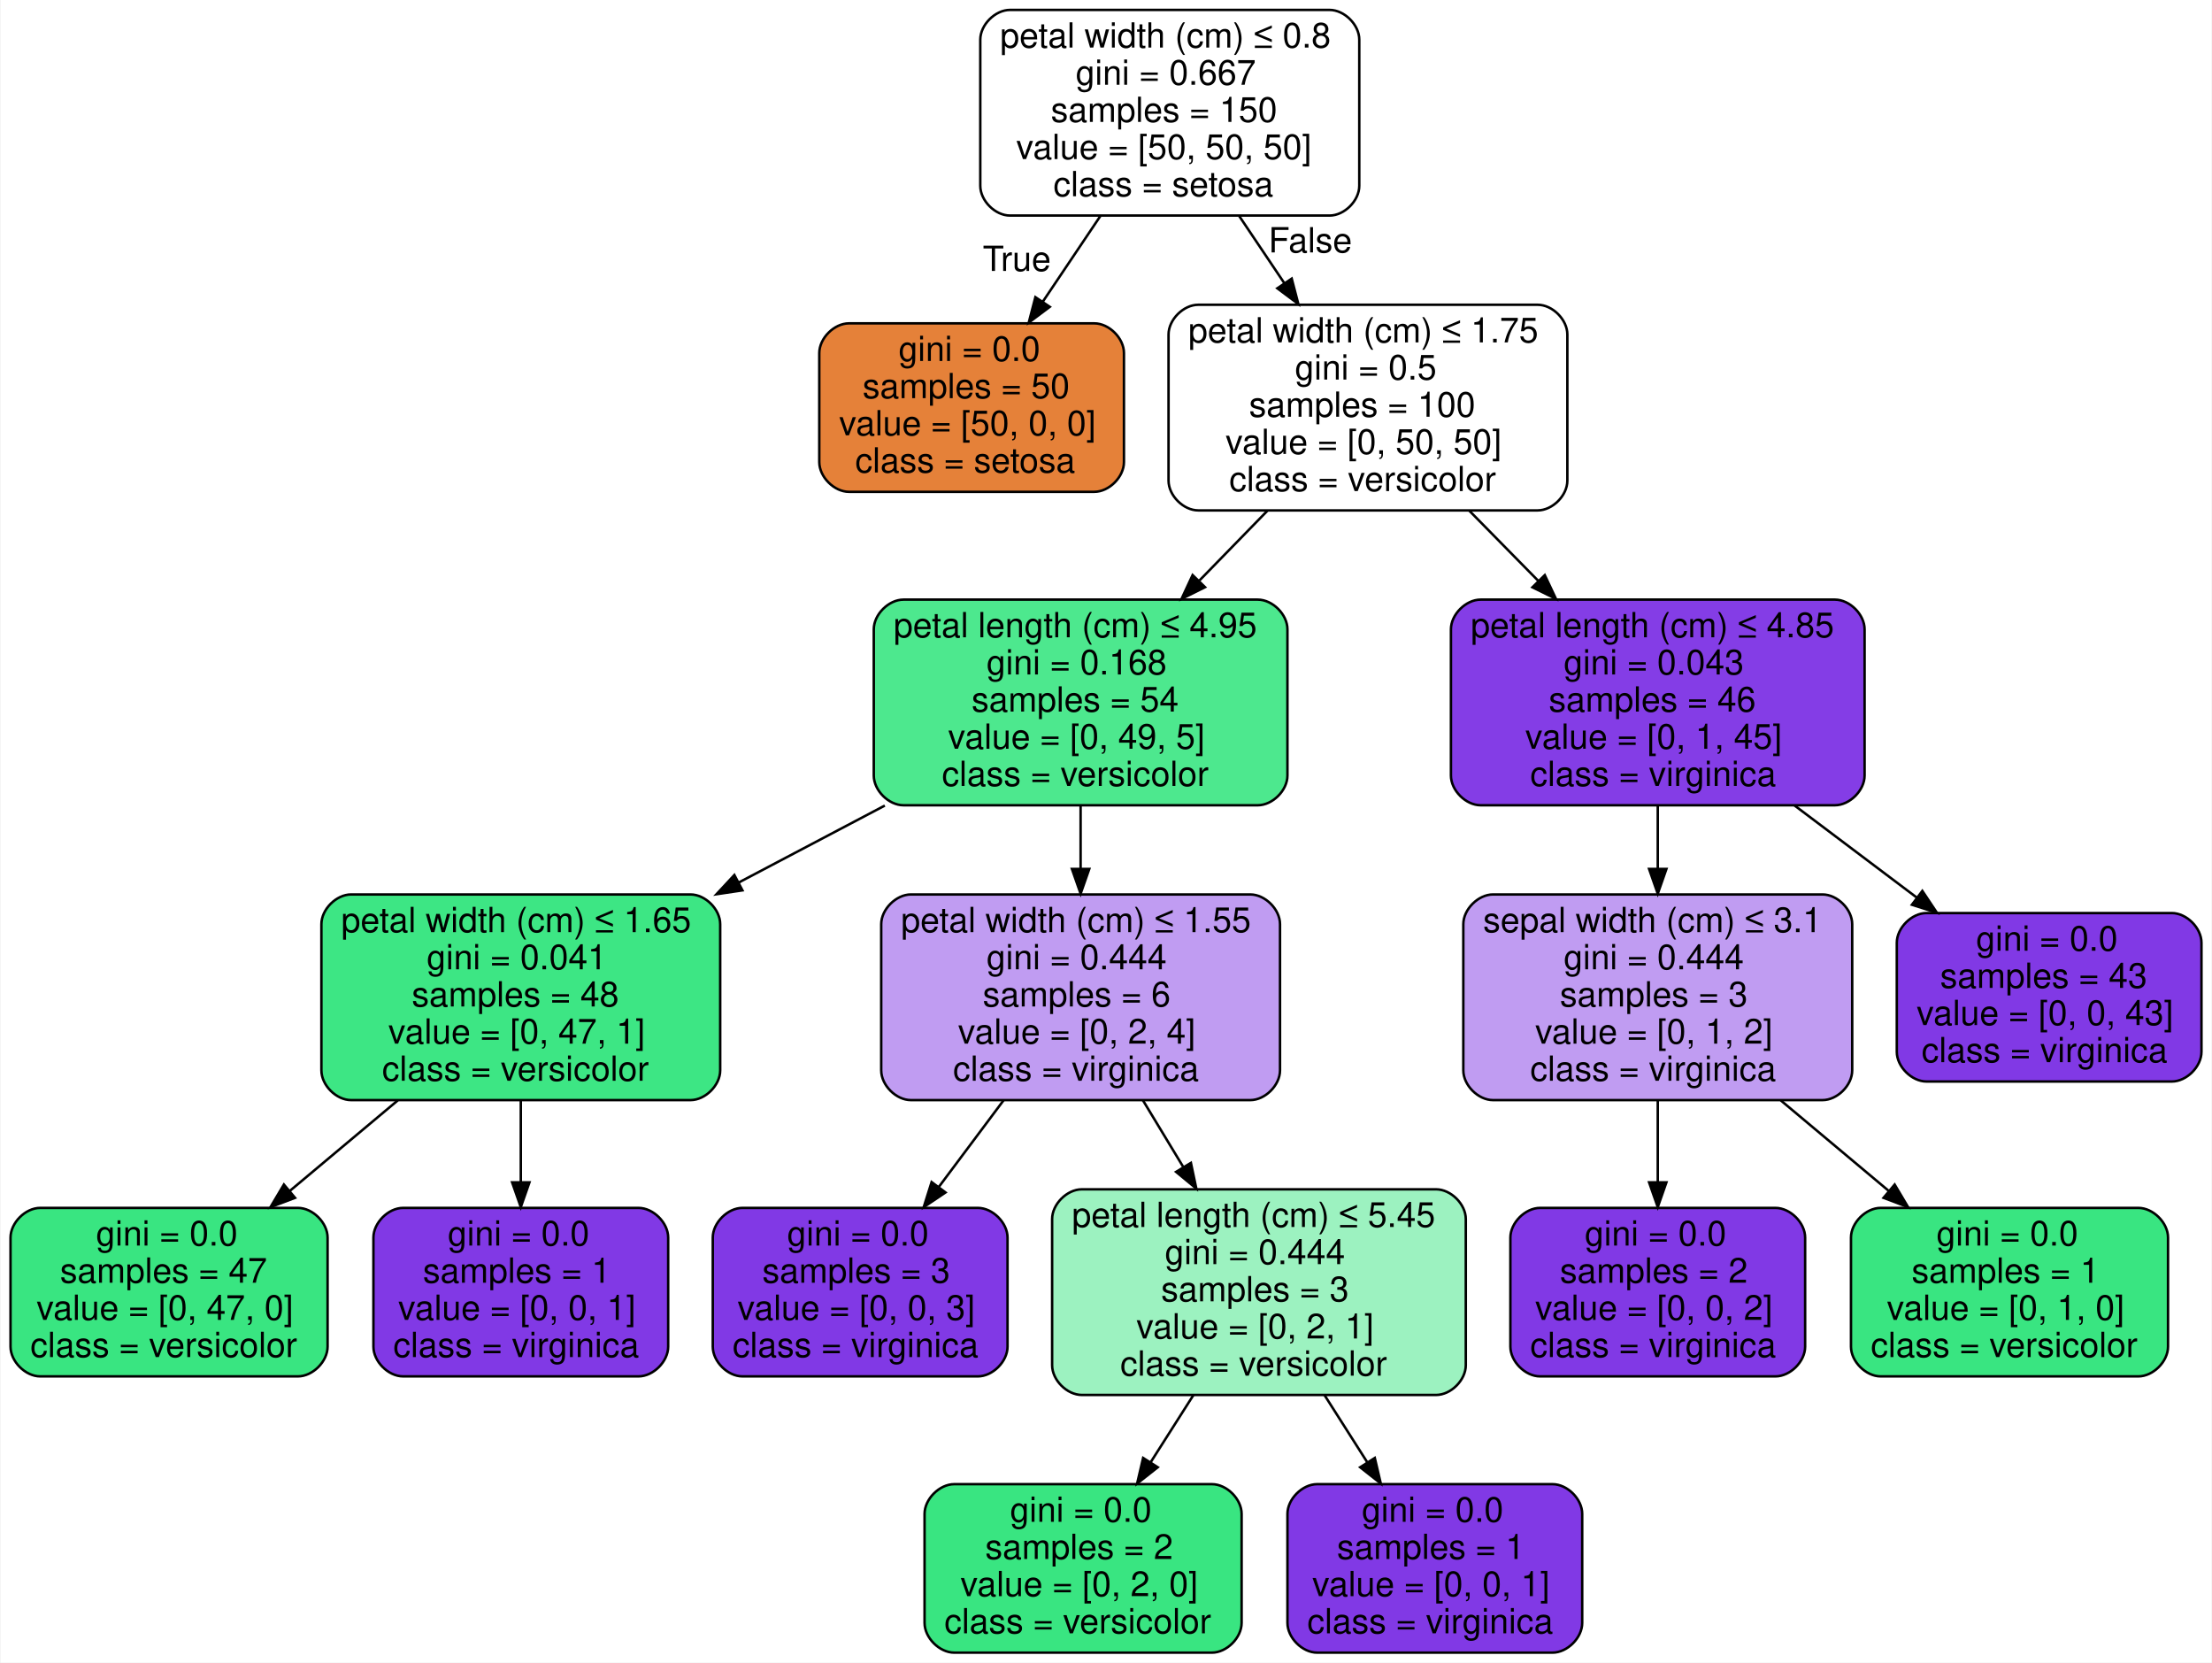
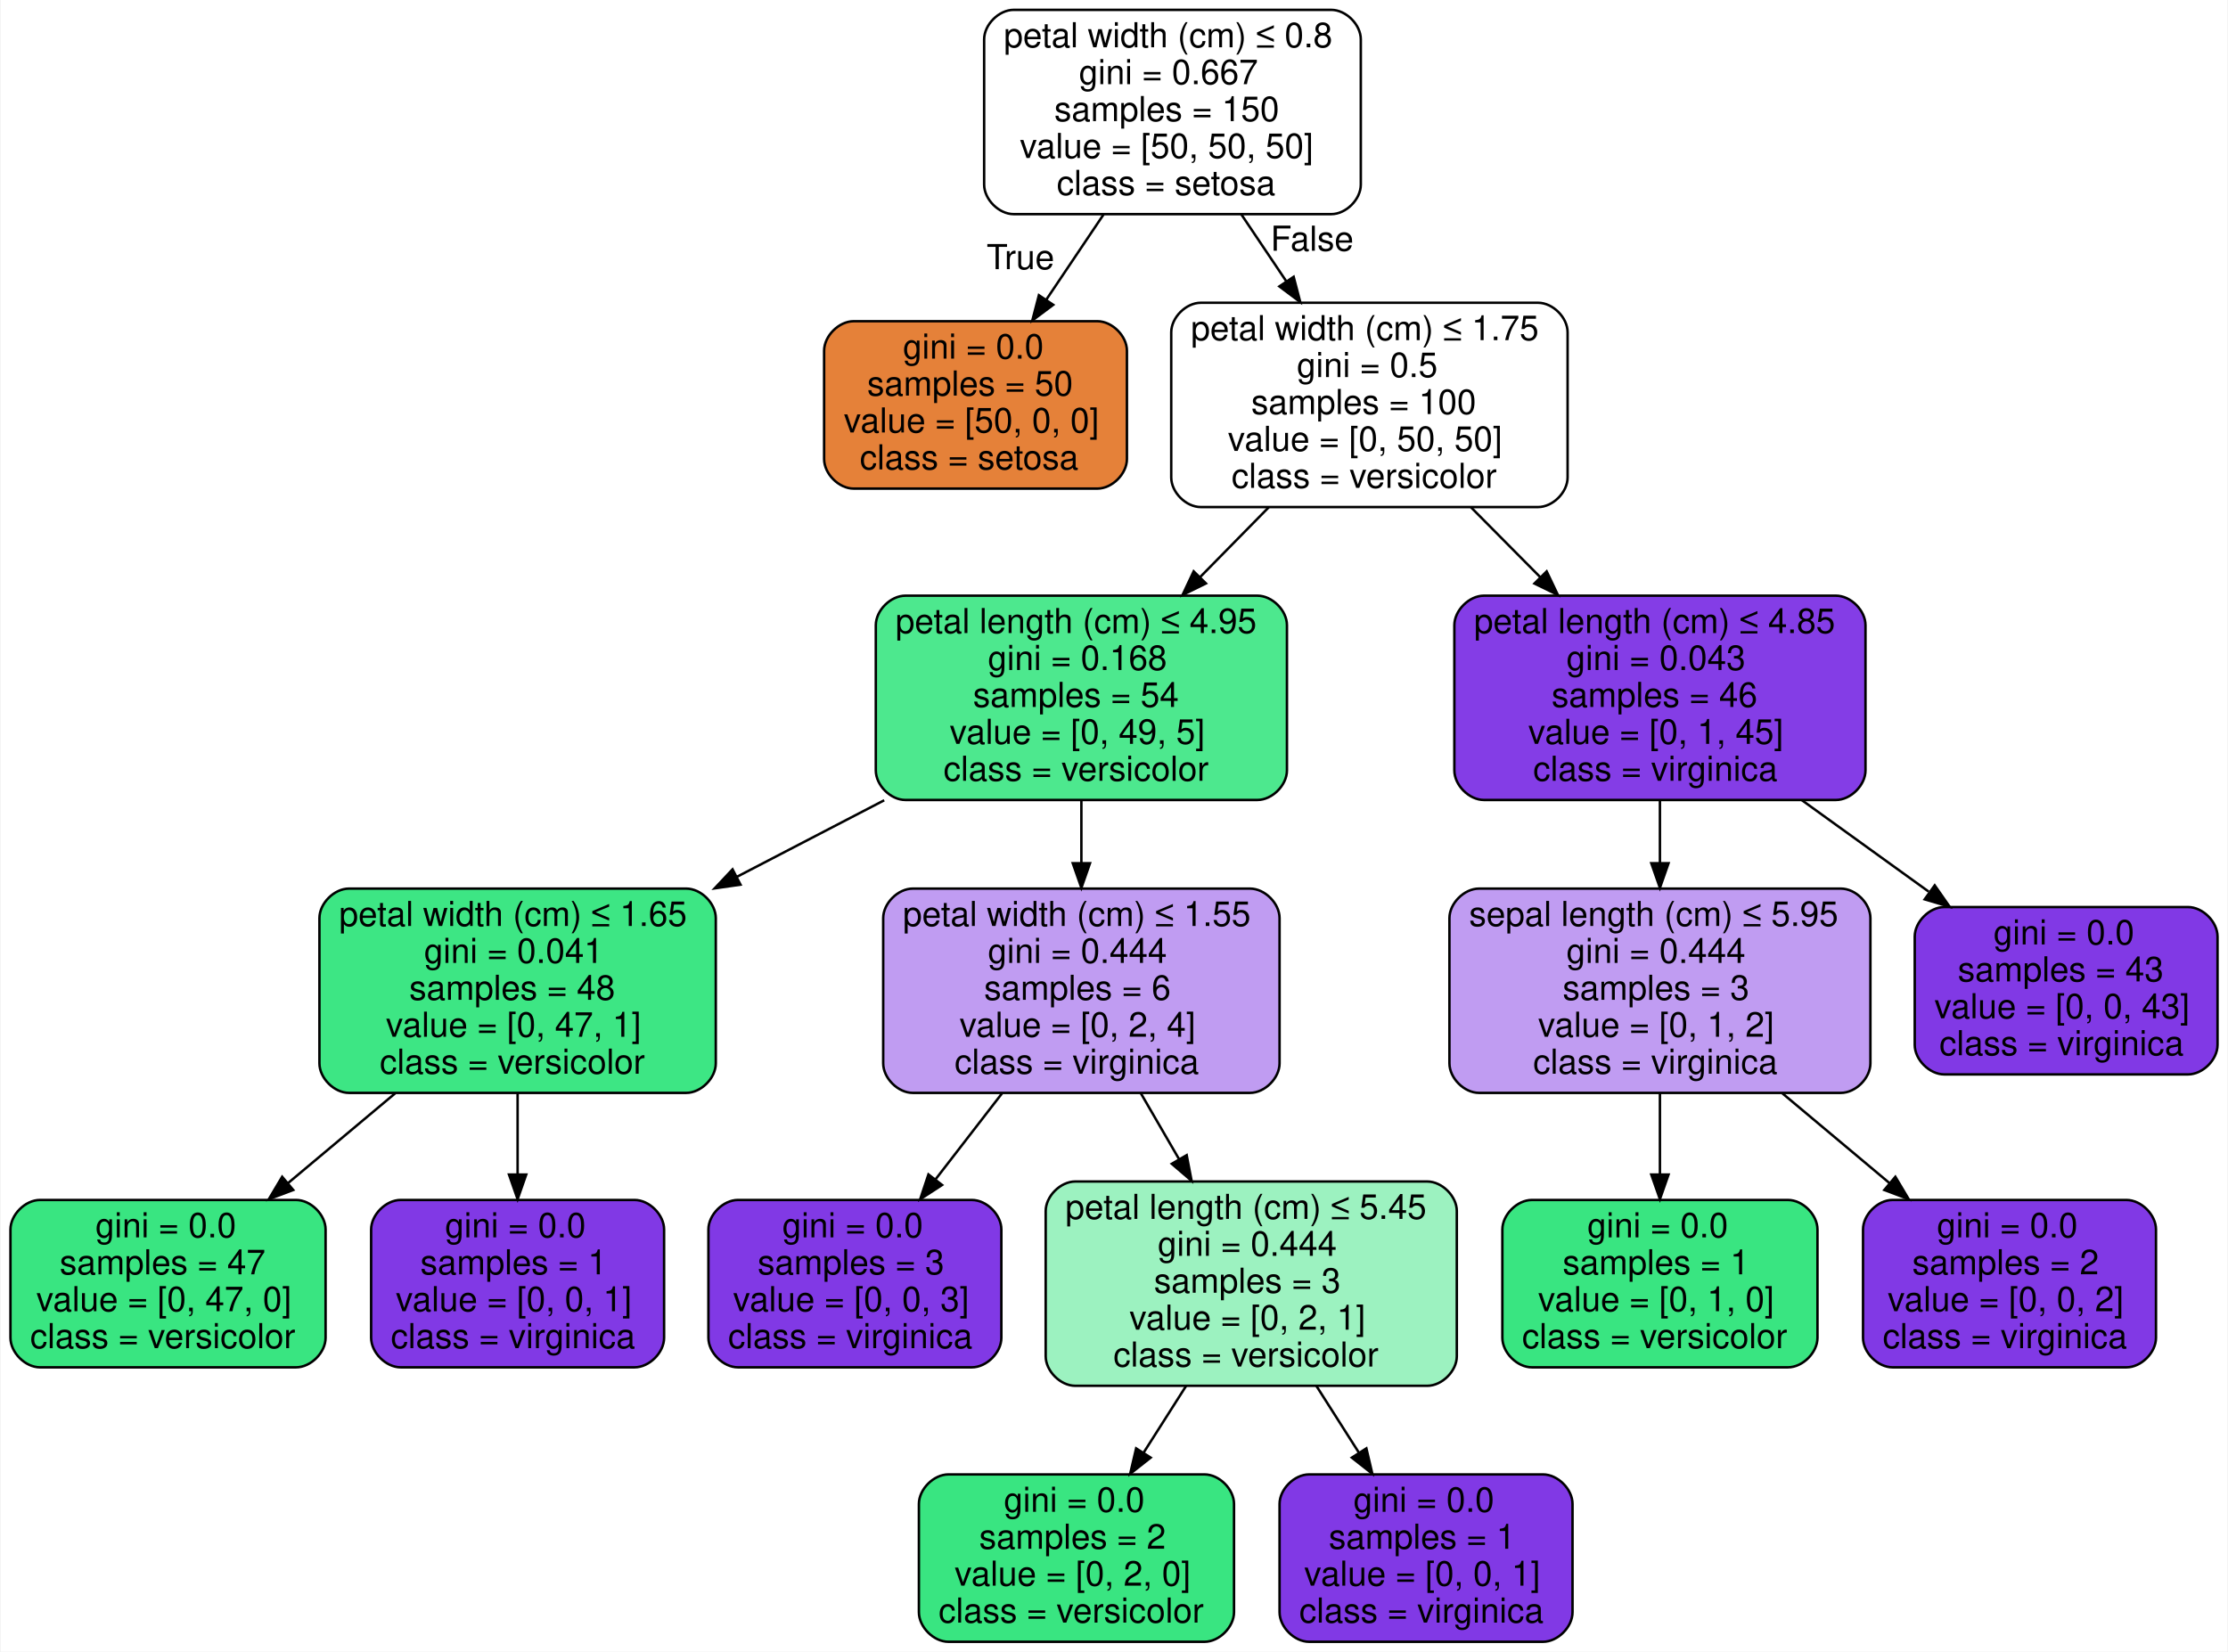
- <svg xmlns="http://www.w3.org/2000/svg" width="893pt" height="671pt" viewBox="0.00 0.00 892.50 671.00">
+ <svg xmlns="http://www.w3.org/2000/svg" width="905pt" height="671pt" viewBox="0.00 0.00 904.50 671.00">
  <g id="graph0" class="graph" transform="scale(1 1) rotate(0) translate(4 667)">
-     <polygon fill="#ffffff" stroke="transparent" points="-4,4 -4,-667 888.5,-667 888.5,4 -4,4" />
+     <polygon fill="#ffffff" stroke="transparent" points="-4,4 -4,-667 900.5,-667 900.5,4 -4,4" />
    <g id="node1" class="node">
-       <path fill="#ffffff" stroke="#000000" d="M532.5,-663C532.5,-663 403.5,-663 403.5,-663 397.5,-663 391.5,-657 391.5,-651 391.5,-651 391.5,-592 391.5,-592 391.5,-586 397.5,-580 403.5,-580 403.5,-580 532.5,-580 532.5,-580 538.5,-580 544.5,-586 544.5,-592 544.5,-592 544.5,-651 544.5,-651 544.5,-657 538.5,-663 532.5,-663" />
-       <text text-anchor="start" x="399.5" y="-647.8" font-family="Helvetica,sans-Serif" font-size="14.00" fill="#000000">petal width (cm) ≤ 0.8</text>
-       <text text-anchor="start" x="430" y="-632.8" font-family="Helvetica,sans-Serif" font-size="14.00" fill="#000000">gini = 0.667</text>
-       <text text-anchor="start" x="420" y="-617.8" font-family="Helvetica,sans-Serif" font-size="14.00" fill="#000000">samples = 150</text>
-       <text text-anchor="start" x="406" y="-602.8" font-family="Helvetica,sans-Serif" font-size="14.00" fill="#000000">value = [50, 50, 50]</text>
-       <text text-anchor="start" x="421" y="-587.8" font-family="Helvetica,sans-Serif" font-size="14.00" fill="#000000">class = setosa</text>
+       <path fill="#ffffff" stroke="#000000" d="M536.5,-663C536.5,-663 407.5,-663 407.5,-663 401.5,-663 395.5,-657 395.5,-651 395.5,-651 395.5,-592 395.5,-592 395.5,-586 401.5,-580 407.5,-580 407.5,-580 536.5,-580 536.5,-580 542.5,-580 548.5,-586 548.5,-592 548.5,-592 548.5,-651 548.5,-651 548.5,-657 542.5,-663 536.5,-663" />
+       <text text-anchor="start" x="403.5" y="-647.8" font-family="Helvetica,sans-Serif" font-size="14.00" fill="#000000">petal width (cm) ≤ 0.8</text>
+       <text text-anchor="start" x="434" y="-632.8" font-family="Helvetica,sans-Serif" font-size="14.00" fill="#000000">gini = 0.667</text>
+       <text text-anchor="start" x="424" y="-617.8" font-family="Helvetica,sans-Serif" font-size="14.00" fill="#000000">samples = 150</text>
+       <text text-anchor="start" x="410" y="-602.8" font-family="Helvetica,sans-Serif" font-size="14.00" fill="#000000">value = [50, 50, 50]</text>
+       <text text-anchor="start" x="425" y="-587.8" font-family="Helvetica,sans-Serif" font-size="14.00" fill="#000000">class = setosa</text>
    </g>
    <g id="node2" class="node">
-       <path fill="#e58139" stroke="#000000" d="M437.5,-536.5C437.5,-536.5 338.5,-536.5 338.5,-536.5 332.5,-536.5 326.5,-530.5 326.5,-524.5 326.5,-524.5 326.5,-480.5 326.5,-480.5 326.5,-474.5 332.5,-468.5 338.5,-468.5 338.5,-468.5 437.5,-468.5 437.5,-468.5 443.5,-468.5 449.5,-474.5 449.5,-480.5 449.5,-480.5 449.5,-524.5 449.5,-524.5 449.5,-530.5 443.5,-536.5 437.5,-536.5" />
-       <text text-anchor="start" x="358.5" y="-521.3" font-family="Helvetica,sans-Serif" font-size="14.00" fill="#000000">gini = 0.0</text>
-       <text text-anchor="start" x="344" y="-506.3" font-family="Helvetica,sans-Serif" font-size="14.00" fill="#000000">samples = 50</text>
-       <text text-anchor="start" x="334.5" y="-491.3" font-family="Helvetica,sans-Serif" font-size="14.00" fill="#000000">value = [50, 0, 0]</text>
-       <text text-anchor="start" x="341" y="-476.3" font-family="Helvetica,sans-Serif" font-size="14.00" fill="#000000">class = setosa</text>
+       <path fill="#e58139" stroke="#000000" d="M441.5,-536.5C441.5,-536.5 342.5,-536.5 342.5,-536.5 336.5,-536.5 330.5,-530.5 330.5,-524.5 330.5,-524.5 330.5,-480.5 330.5,-480.5 330.5,-474.5 336.5,-468.5 342.5,-468.5 342.5,-468.5 441.5,-468.5 441.5,-468.5 447.5,-468.5 453.5,-474.5 453.5,-480.5 453.5,-480.5 453.5,-524.5 453.5,-524.5 453.5,-530.5 447.5,-536.5 441.5,-536.5" />
+       <text text-anchor="start" x="362.5" y="-521.3" font-family="Helvetica,sans-Serif" font-size="14.00" fill="#000000">gini = 0.0</text>
+       <text text-anchor="start" x="348" y="-506.3" font-family="Helvetica,sans-Serif" font-size="14.00" fill="#000000">samples = 50</text>
+       <text text-anchor="start" x="338.5" y="-491.3" font-family="Helvetica,sans-Serif" font-size="14.00" fill="#000000">value = [50, 0, 0]</text>
+       <text text-anchor="start" x="345" y="-476.3" font-family="Helvetica,sans-Serif" font-size="14.00" fill="#000000">class = setosa</text>
    </g>
    <g id="edge1" class="edge">
-       <path fill="none" stroke="#000000" d="M440.02,-579.88C432.48,-568.664 424.311,-556.513 416.731,-545.237" />
-       <polygon fill="#000000" stroke="#000000" points="419.553,-543.161 411.069,-536.815 413.743,-547.067 419.553,-543.161" />
-       <text text-anchor="middle" x="406.261" y="-557.648" font-family="Helvetica,sans-Serif" font-size="14.00" fill="#000000">True</text>
+       <path fill="none" stroke="#000000" d="M444.02,-579.88C436.48,-568.664 428.311,-556.513 420.731,-545.237" />
+       <polygon fill="#000000" stroke="#000000" points="423.553,-543.161 415.069,-536.815 417.743,-547.067 423.553,-543.161" />
+       <text text-anchor="middle" x="410.261" y="-557.648" font-family="Helvetica,sans-Serif" font-size="14.00" fill="#000000">True</text>
    </g>
    <g id="node3" class="node">
-       <path fill="#ffffff" stroke="#000000" d="M616.5,-544C616.5,-544 479.5,-544 479.5,-544 473.5,-544 467.5,-538 467.5,-532 467.5,-532 467.5,-473 467.5,-473 467.5,-467 473.5,-461 479.5,-461 479.5,-461 616.5,-461 616.5,-461 622.5,-461 628.5,-467 628.5,-473 628.5,-473 628.5,-532 628.5,-532 628.5,-538 622.5,-544 616.5,-544" />
-       <text text-anchor="start" x="475.5" y="-528.8" font-family="Helvetica,sans-Serif" font-size="14.00" fill="#000000">petal width (cm) ≤ 1.75</text>
-       <text text-anchor="start" x="518.5" y="-513.8" font-family="Helvetica,sans-Serif" font-size="14.00" fill="#000000">gini = 0.5</text>
-       <text text-anchor="start" x="500" y="-498.8" font-family="Helvetica,sans-Serif" font-size="14.00" fill="#000000">samples = 100</text>
-       <text text-anchor="start" x="490.5" y="-483.8" font-family="Helvetica,sans-Serif" font-size="14.00" fill="#000000">value = [0, 50, 50]</text>
-       <text text-anchor="start" x="492" y="-468.8" font-family="Helvetica,sans-Serif" font-size="14.00" fill="#000000">class = versicolor</text>
+       <path fill="#ffffff" stroke="#000000" d="M620.5,-544C620.5,-544 483.5,-544 483.5,-544 477.5,-544 471.5,-538 471.5,-532 471.5,-532 471.5,-473 471.5,-473 471.5,-467 477.5,-461 483.5,-461 483.5,-461 620.5,-461 620.5,-461 626.5,-461 632.5,-467 632.5,-473 632.5,-473 632.5,-532 632.5,-532 632.5,-538 626.5,-544 620.5,-544" />
+       <text text-anchor="start" x="479.5" y="-528.8" font-family="Helvetica,sans-Serif" font-size="14.00" fill="#000000">petal width (cm) ≤ 1.75</text>
+       <text text-anchor="start" x="522.5" y="-513.8" font-family="Helvetica,sans-Serif" font-size="14.00" fill="#000000">gini = 0.5</text>
+       <text text-anchor="start" x="504" y="-498.8" font-family="Helvetica,sans-Serif" font-size="14.00" fill="#000000">samples = 100</text>
+       <text text-anchor="start" x="494.5" y="-483.8" font-family="Helvetica,sans-Serif" font-size="14.00" fill="#000000">value = [0, 50, 50]</text>
+       <text text-anchor="start" x="496" y="-468.8" font-family="Helvetica,sans-Serif" font-size="14.00" fill="#000000">class = versicolor</text>
    </g>
    <g id="edge2" class="edge">
-       <path fill="none" stroke="#000000" d="M495.98,-579.88C501.853,-571.143 508.107,-561.84 514.168,-552.825" />
-       <polygon fill="#000000" stroke="#000000" points="517.226,-554.55 519.9,-544.298 511.417,-550.644 517.226,-554.55" />
-       <text text-anchor="middle" x="524.708" y="-565.131" font-family="Helvetica,sans-Serif" font-size="14.00" fill="#000000">False</text>
+       <path fill="none" stroke="#000000" d="M499.98,-579.88C505.853,-571.143 512.107,-561.84 518.168,-552.825" />
+       <polygon fill="#000000" stroke="#000000" points="521.226,-554.55 523.9,-544.298 515.417,-550.644 521.226,-554.55" />
+       <text text-anchor="middle" x="528.708" y="-565.131" font-family="Helvetica,sans-Serif" font-size="14.00" fill="#000000">False</text>
    </g>
    <g id="node4" class="node">
-       <path fill="#4de88e" stroke="#000000" d="M503.5,-425C503.5,-425 360.5,-425 360.5,-425 354.5,-425 348.5,-419 348.5,-413 348.5,-413 348.5,-354 348.5,-354 348.5,-348 354.5,-342 360.5,-342 360.5,-342 503.5,-342 503.5,-342 509.5,-342 515.5,-348 515.5,-354 515.5,-354 515.5,-413 515.5,-413 515.5,-419 509.5,-425 503.5,-425" />
-       <text text-anchor="start" x="356.5" y="-409.8" font-family="Helvetica,sans-Serif" font-size="14.00" fill="#000000">petal length (cm) ≤ 4.95</text>
-       <text text-anchor="start" x="394" y="-394.8" font-family="Helvetica,sans-Serif" font-size="14.00" fill="#000000">gini = 0.168</text>
-       <text text-anchor="start" x="388" y="-379.8" font-family="Helvetica,sans-Serif" font-size="14.00" fill="#000000">samples = 54</text>
-       <text text-anchor="start" x="378.5" y="-364.8" font-family="Helvetica,sans-Serif" font-size="14.00" fill="#000000">value = [0, 49, 5]</text>
-       <text text-anchor="start" x="376" y="-349.8" font-family="Helvetica,sans-Serif" font-size="14.00" fill="#000000">class = versicolor</text>
+       <path fill="#4de88e" stroke="#000000" d="M506.5,-425C506.5,-425 363.5,-425 363.5,-425 357.5,-425 351.5,-419 351.5,-413 351.5,-413 351.5,-354 351.5,-354 351.5,-348 357.5,-342 363.5,-342 363.5,-342 506.5,-342 506.5,-342 512.5,-342 518.5,-348 518.5,-354 518.5,-354 518.5,-413 518.5,-413 518.5,-419 512.5,-425 506.5,-425" />
+       <text text-anchor="start" x="359.5" y="-409.8" font-family="Helvetica,sans-Serif" font-size="14.00" fill="#000000">petal length (cm) ≤ 4.95</text>
+       <text text-anchor="start" x="397" y="-394.8" font-family="Helvetica,sans-Serif" font-size="14.00" fill="#000000">gini = 0.168</text>
+       <text text-anchor="start" x="391" y="-379.8" font-family="Helvetica,sans-Serif" font-size="14.00" fill="#000000">samples = 54</text>
+       <text text-anchor="start" x="381.5" y="-364.8" font-family="Helvetica,sans-Serif" font-size="14.00" fill="#000000">value = [0, 49, 5]</text>
+       <text text-anchor="start" x="379" y="-349.8" font-family="Helvetica,sans-Serif" font-size="14.00" fill="#000000">class = versicolor</text>
    </g>
    <g id="edge3" class="edge">
-       <path fill="none" stroke="#000000" d="M507.429,-460.88C498.562,-451.783 489.096,-442.072 479.971,-432.712" />
-       <polygon fill="#000000" stroke="#000000" points="482.231,-430.016 472.744,-425.298 477.218,-434.902 482.231,-430.016" />
+       <path fill="none" stroke="#000000" d="M511.079,-460.88C502.047,-451.693 492.399,-441.88 483.111,-432.434" />
+       <polygon fill="#000000" stroke="#000000" points="485.602,-429.975 476.096,-425.298 480.611,-434.883 485.602,-429.975" />
    </g>
    <g id="node13" class="node">
-       <path fill="#843de6" stroke="#000000" d="M736.5,-425C736.5,-425 593.5,-425 593.5,-425 587.5,-425 581.5,-419 581.5,-413 581.5,-413 581.5,-354 581.5,-354 581.5,-348 587.5,-342 593.5,-342 593.5,-342 736.5,-342 736.5,-342 742.5,-342 748.5,-348 748.5,-354 748.5,-354 748.5,-413 748.5,-413 748.5,-419 742.5,-425 736.5,-425" />
-       <text text-anchor="start" x="589.5" y="-409.8" font-family="Helvetica,sans-Serif" font-size="14.00" fill="#000000">petal length (cm) ≤ 4.85</text>
-       <text text-anchor="start" x="627" y="-394.8" font-family="Helvetica,sans-Serif" font-size="14.00" fill="#000000">gini = 0.043</text>
-       <text text-anchor="start" x="621" y="-379.8" font-family="Helvetica,sans-Serif" font-size="14.00" fill="#000000">samples = 46</text>
-       <text text-anchor="start" x="611.5" y="-364.8" font-family="Helvetica,sans-Serif" font-size="14.00" fill="#000000">value = [0, 1, 45]</text>
-       <text text-anchor="start" x="613.5" y="-349.8" font-family="Helvetica,sans-Serif" font-size="14.00" fill="#000000">class = virginica</text>
+       <path fill="#843de6" stroke="#000000" d="M741.5,-425C741.5,-425 598.5,-425 598.5,-425 592.5,-425 586.5,-419 586.5,-413 586.5,-413 586.5,-354 586.5,-354 586.5,-348 592.5,-342 598.5,-342 598.5,-342 741.5,-342 741.5,-342 747.5,-342 753.5,-348 753.5,-354 753.5,-354 753.5,-413 753.5,-413 753.5,-419 747.5,-425 741.5,-425" />
+       <text text-anchor="start" x="594.5" y="-409.8" font-family="Helvetica,sans-Serif" font-size="14.00" fill="#000000">petal length (cm) ≤ 4.85</text>
+       <text text-anchor="start" x="632" y="-394.8" font-family="Helvetica,sans-Serif" font-size="14.00" fill="#000000">gini = 0.043</text>
+       <text text-anchor="start" x="626" y="-379.8" font-family="Helvetica,sans-Serif" font-size="14.00" fill="#000000">samples = 46</text>
+       <text text-anchor="start" x="616.5" y="-364.8" font-family="Helvetica,sans-Serif" font-size="14.00" fill="#000000">value = [0, 1, 45]</text>
+       <text text-anchor="start" x="618.5" y="-349.8" font-family="Helvetica,sans-Serif" font-size="14.00" fill="#000000">class = virginica</text>
    </g>
    <g id="edge12" class="edge">
-       <path fill="none" stroke="#000000" d="M588.921,-460.88C597.953,-451.693 607.601,-441.88 616.889,-432.434" />
-       <polygon fill="#000000" stroke="#000000" points="619.389,-434.883 623.904,-425.298 614.398,-429.975 619.389,-434.883" />
+       <path fill="none" stroke="#000000" d="M593.271,-460.88C602.38,-451.693 612.111,-441.88 621.478,-432.434" />
+       <polygon fill="#000000" stroke="#000000" points="623.997,-434.863 628.553,-425.298 619.027,-429.935 623.997,-434.863" />
    </g>
    <g id="node5" class="node">
      <path fill="#3de684" stroke="#000000" d="M274.5,-306C274.5,-306 137.5,-306 137.5,-306 131.5,-306 125.5,-300 125.5,-294 125.5,-294 125.5,-235 125.5,-235 125.5,-229 131.5,-223 137.5,-223 137.5,-223 274.5,-223 274.5,-223 280.5,-223 286.5,-229 286.5,-235 286.5,-235 286.5,-294 286.5,-294 286.5,-300 280.5,-306 274.5,-306" />
      <text text-anchor="start" x="133.5" y="-290.8" font-family="Helvetica,sans-Serif" font-size="14.00" fill="#000000">petal width (cm) ≤ 1.65</text>
      <text text-anchor="start" x="168" y="-275.8" font-family="Helvetica,sans-Serif" font-size="14.00" fill="#000000">gini = 0.041</text>
      <text text-anchor="start" x="162" y="-260.8" font-family="Helvetica,sans-Serif" font-size="14.00" fill="#000000">samples = 48</text>
      <text text-anchor="start" x="152.5" y="-245.8" font-family="Helvetica,sans-Serif" font-size="14.00" fill="#000000">value = [0, 47, 1]</text>
      <text text-anchor="start" x="150" y="-230.8" font-family="Helvetica,sans-Serif" font-size="14.00" fill="#000000">class = versicolor</text>
    </g>
    <g id="edge4" class="edge">
-       <path fill="none" stroke="#000000" d="M352.956,-341.88C333.86,-331.824 313.337,-321.018 293.864,-310.764" />
-       <polygon fill="#000000" stroke="#000000" points="295.478,-307.659 284.999,-306.097 292.217,-313.853 295.478,-307.659" />
+       <path fill="none" stroke="#000000" d="M354.907,-341.88C335.557,-331.824 314.762,-321.018 295.03,-310.764" />
+       <polygon fill="#000000" stroke="#000000" points="296.535,-307.602 286.048,-306.097 293.307,-313.814 296.535,-307.602" />
    </g>
    <g id="node8" class="node">
-       <path fill="#c09cf2" stroke="#000000" d="M500.5,-306C500.5,-306 363.5,-306 363.5,-306 357.5,-306 351.5,-300 351.5,-294 351.5,-294 351.5,-235 351.5,-235 351.5,-229 357.5,-223 363.5,-223 363.5,-223 500.5,-223 500.5,-223 506.5,-223 512.5,-229 512.5,-235 512.5,-235 512.5,-294 512.5,-294 512.5,-300 506.5,-306 500.5,-306" />
-       <text text-anchor="start" x="359.5" y="-290.8" font-family="Helvetica,sans-Serif" font-size="14.00" fill="#000000">petal width (cm) ≤ 1.55</text>
-       <text text-anchor="start" x="394" y="-275.8" font-family="Helvetica,sans-Serif" font-size="14.00" fill="#000000">gini = 0.444</text>
-       <text text-anchor="start" x="392.5" y="-260.8" font-family="Helvetica,sans-Serif" font-size="14.00" fill="#000000">samples = 6</text>
-       <text text-anchor="start" x="382.5" y="-245.8" font-family="Helvetica,sans-Serif" font-size="14.00" fill="#000000">value = [0, 2, 4]</text>
-       <text text-anchor="start" x="380.5" y="-230.8" font-family="Helvetica,sans-Serif" font-size="14.00" fill="#000000">class = virginica</text>
+       <path fill="#c09cf2" stroke="#000000" d="M503.5,-306C503.5,-306 366.5,-306 366.5,-306 360.5,-306 354.5,-300 354.5,-294 354.5,-294 354.5,-235 354.5,-235 354.5,-229 360.5,-223 366.5,-223 366.5,-223 503.5,-223 503.5,-223 509.5,-223 515.5,-229 515.5,-235 515.5,-235 515.5,-294 515.5,-294 515.5,-300 509.5,-306 503.5,-306" />
+       <text text-anchor="start" x="362.5" y="-290.8" font-family="Helvetica,sans-Serif" font-size="14.00" fill="#000000">petal width (cm) ≤ 1.55</text>
+       <text text-anchor="start" x="397" y="-275.8" font-family="Helvetica,sans-Serif" font-size="14.00" fill="#000000">gini = 0.444</text>
+       <text text-anchor="start" x="395.5" y="-260.8" font-family="Helvetica,sans-Serif" font-size="14.00" fill="#000000">samples = 6</text>
+       <text text-anchor="start" x="385.5" y="-245.8" font-family="Helvetica,sans-Serif" font-size="14.00" fill="#000000">value = [0, 2, 4]</text>
+       <text text-anchor="start" x="383.5" y="-230.8" font-family="Helvetica,sans-Serif" font-size="14.00" fill="#000000">class = virginica</text>
    </g>
    <g id="edge7" class="edge">
-       <path fill="none" stroke="#000000" d="M432,-341.88C432,-333.684 432,-324.989 432,-316.501" />
-       <polygon fill="#000000" stroke="#000000" points="435.5,-316.298 432,-306.298 428.5,-316.298 435.5,-316.298" />
+       <path fill="none" stroke="#000000" d="M435,-341.88C435,-333.684 435,-324.989 435,-316.501" />
+       <polygon fill="#000000" stroke="#000000" points="438.5,-316.298 435,-306.298 431.5,-316.298 438.5,-316.298" />
    </g>
    <g id="node6" class="node">
      <path fill="#39e581" stroke="#000000" d="M116,-179.5C116,-179.5 12,-179.5 12,-179.5 6,-179.5 0,-173.5 0,-167.5 0,-167.5 0,-123.5 0,-123.5 0,-117.5 6,-111.5 12,-111.5 12,-111.5 116,-111.5 116,-111.5 122,-111.5 128,-117.5 128,-123.5 128,-123.5 128,-167.5 128,-167.5 128,-173.5 122,-179.5 116,-179.5" />
      <text text-anchor="start" x="34.5" y="-164.3" font-family="Helvetica,sans-Serif" font-size="14.00" fill="#000000">gini = 0.0</text>
      <text text-anchor="start" x="20" y="-149.3" font-family="Helvetica,sans-Serif" font-size="14.00" fill="#000000">samples = 47</text>
      <text text-anchor="start" x="10.5" y="-134.3" font-family="Helvetica,sans-Serif" font-size="14.00" fill="#000000">value = [0, 47, 0]</text>
      <text text-anchor="start" x="8" y="-119.3" font-family="Helvetica,sans-Serif" font-size="14.00" fill="#000000">class = versicolor</text>
    </g>
    <g id="edge5" class="edge">
      <path fill="none" stroke="#000000" d="M156.335,-222.88C142.164,-211.004 126.743,-198.08 112.634,-186.257" />
      <polygon fill="#000000" stroke="#000000" points="114.86,-183.555 104.947,-179.815 110.364,-188.921 114.86,-183.555" />
    </g>
    <g id="node7" class="node">
      <path fill="#8139e5" stroke="#000000" d="M253.5,-179.5C253.5,-179.5 158.5,-179.5 158.5,-179.5 152.5,-179.5 146.5,-173.5 146.5,-167.5 146.5,-167.5 146.5,-123.5 146.5,-123.5 146.5,-117.5 152.5,-111.5 158.5,-111.5 158.5,-111.5 253.5,-111.5 253.5,-111.5 259.5,-111.5 265.5,-117.5 265.5,-123.5 265.5,-123.5 265.5,-167.5 265.5,-167.5 265.5,-173.5 259.5,-179.5 253.5,-179.5" />
      <text text-anchor="start" x="176.5" y="-164.3" font-family="Helvetica,sans-Serif" font-size="14.00" fill="#000000">gini = 0.0</text>
      <text text-anchor="start" x="166.5" y="-149.3" font-family="Helvetica,sans-Serif" font-size="14.00" fill="#000000">samples = 1</text>
      <text text-anchor="start" x="156.5" y="-134.3" font-family="Helvetica,sans-Serif" font-size="14.00" fill="#000000">value = [0, 0, 1]</text>
      <text text-anchor="start" x="154.5" y="-119.3" font-family="Helvetica,sans-Serif" font-size="14.00" fill="#000000">class = virginica</text>
    </g>
    <g id="edge6" class="edge">
      <path fill="none" stroke="#000000" d="M206,-222.88C206,-212.213 206,-200.702 206,-189.901" />
      <polygon fill="#000000" stroke="#000000" points="209.5,-189.815 206,-179.815 202.5,-189.815 209.5,-189.815" />
    </g>
    <g id="node9" class="node">
      <path fill="#8139e5" stroke="#000000" d="M390.5,-179.5C390.5,-179.5 295.5,-179.5 295.5,-179.5 289.5,-179.5 283.5,-173.5 283.5,-167.5 283.5,-167.5 283.5,-123.5 283.5,-123.5 283.5,-117.5 289.5,-111.5 295.5,-111.5 295.5,-111.5 390.5,-111.5 390.5,-111.5 396.5,-111.5 402.5,-117.5 402.5,-123.5 402.5,-123.5 402.5,-167.5 402.5,-167.5 402.5,-173.5 396.5,-179.5 390.5,-179.5" />
      <text text-anchor="start" x="313.5" y="-164.3" font-family="Helvetica,sans-Serif" font-size="14.00" fill="#000000">gini = 0.0</text>
      <text text-anchor="start" x="303.5" y="-149.3" font-family="Helvetica,sans-Serif" font-size="14.00" fill="#000000">samples = 3</text>
      <text text-anchor="start" x="293.5" y="-134.3" font-family="Helvetica,sans-Serif" font-size="14.00" fill="#000000">value = [0, 0, 3]</text>
      <text text-anchor="start" x="291.5" y="-119.3" font-family="Helvetica,sans-Serif" font-size="14.00" fill="#000000">class = virginica</text>
    </g>
    <g id="edge8" class="edge">
-       <path fill="none" stroke="#000000" d="M400.872,-222.88C392.401,-211.554 383.218,-199.275 374.715,-187.906" />
-       <polygon fill="#000000" stroke="#000000" points="377.456,-185.727 368.664,-179.815 371.851,-189.919 377.456,-185.727" />
+       <path fill="none" stroke="#000000" d="M402.823,-222.88C394.067,-211.554 384.574,-199.275 375.784,-187.906" />
+       <polygon fill="#000000" stroke="#000000" points="378.415,-185.586 369.529,-179.815 372.877,-189.867 378.415,-185.586" />
    </g>
    <g id="node10" class="node">
      <path fill="#9cf2c0" stroke="#000000" d="M575.5,-187C575.5,-187 432.5,-187 432.5,-187 426.5,-187 420.5,-181 420.5,-175 420.5,-175 420.5,-116 420.5,-116 420.5,-110 426.5,-104 432.5,-104 432.5,-104 575.5,-104 575.5,-104 581.5,-104 587.5,-110 587.5,-116 587.5,-116 587.5,-175 587.5,-175 587.5,-181 581.5,-187 575.5,-187" />
      <text text-anchor="start" x="428.5" y="-171.8" font-family="Helvetica,sans-Serif" font-size="14.00" fill="#000000">petal length (cm) ≤ 5.45</text>
      <text text-anchor="start" x="466" y="-156.8" font-family="Helvetica,sans-Serif" font-size="14.00" fill="#000000">gini = 0.444</text>
      <text text-anchor="start" x="464.5" y="-141.8" font-family="Helvetica,sans-Serif" font-size="14.00" fill="#000000">samples = 3</text>
      <text text-anchor="start" x="454.5" y="-126.8" font-family="Helvetica,sans-Serif" font-size="14.00" fill="#000000">value = [0, 2, 1]</text>
      <text text-anchor="start" x="448" y="-111.8" font-family="Helvetica,sans-Serif" font-size="14.00" fill="#000000">class = versicolor</text>
    </g>
    <g id="edge9" class="edge">
-       <path fill="none" stroke="#000000" d="M457.182,-222.88C462.413,-214.233 467.981,-205.032 473.382,-196.104" />
-       <polygon fill="#000000" stroke="#000000" points="476.528,-197.666 478.71,-187.298 470.539,-194.042 476.528,-197.666" />
+       <path fill="none" stroke="#000000" d="M459.133,-222.88C464.146,-214.233 469.481,-205.032 474.658,-196.104" />
+       <polygon fill="#000000" stroke="#000000" points="477.776,-197.705 479.764,-187.298 471.72,-194.193 477.776,-197.705" />
    </g>
    <g id="node11" class="node">
      <path fill="#39e581" stroke="#000000" d="M485,-68C485,-68 381,-68 381,-68 375,-68 369,-62 369,-56 369,-56 369,-12 369,-12 369,-6 375,0 381,0 381,0 485,0 485,0 491,0 497,-6 497,-12 497,-12 497,-56 497,-56 497,-62 491,-68 485,-68" />
      <text text-anchor="start" x="403.5" y="-52.8" font-family="Helvetica,sans-Serif" font-size="14.00" fill="#000000">gini = 0.0</text>
      <text text-anchor="start" x="393.5" y="-37.8" font-family="Helvetica,sans-Serif" font-size="14.00" fill="#000000">samples = 2</text>
      <text text-anchor="start" x="383.5" y="-22.8" font-family="Helvetica,sans-Serif" font-size="14.00" fill="#000000">value = [0, 2, 0]</text>
      <text text-anchor="start" x="377" y="-7.8" font-family="Helvetica,sans-Serif" font-size="14.00" fill="#000000">class = versicolor</text>
    </g>
    <g id="edge10" class="edge">
      <path fill="none" stroke="#000000" d="M477.562,-103.981C471.944,-95.159 466.001,-85.826 460.35,-76.951" />
      <polygon fill="#000000" stroke="#000000" points="463.142,-74.819 454.818,-68.264 457.237,-78.579 463.142,-74.819" />
    </g>
    <g id="node12" class="node">
      <path fill="#8139e5" stroke="#000000" d="M622.5,-68C622.5,-68 527.5,-68 527.5,-68 521.5,-68 515.5,-62 515.5,-56 515.5,-56 515.5,-12 515.5,-12 515.5,-6 521.5,0 527.5,0 527.5,0 622.5,0 622.5,0 628.5,0 634.5,-6 634.5,-12 634.5,-12 634.5,-56 634.5,-56 634.5,-62 628.5,-68 622.5,-68" />
      <text text-anchor="start" x="545.5" y="-52.8" font-family="Helvetica,sans-Serif" font-size="14.00" fill="#000000">gini = 0.0</text>
      <text text-anchor="start" x="535.5" y="-37.8" font-family="Helvetica,sans-Serif" font-size="14.00" fill="#000000">samples = 1</text>
      <text text-anchor="start" x="525.5" y="-22.8" font-family="Helvetica,sans-Serif" font-size="14.00" fill="#000000">value = [0, 0, 1]</text>
      <text text-anchor="start" x="523.5" y="-7.8" font-family="Helvetica,sans-Serif" font-size="14.00" fill="#000000">class = virginica</text>
    </g>
    <g id="edge11" class="edge">
      <path fill="none" stroke="#000000" d="M530.438,-103.981C536.056,-95.159 541.999,-85.826 547.65,-76.951" />
      <polygon fill="#000000" stroke="#000000" points="550.763,-78.579 553.182,-68.264 544.858,-74.819 550.763,-78.579" />
    </g>
    <g id="node14" class="node">
-       <path fill="#c09cf2" stroke="#000000" d="M731.5,-306C731.5,-306 598.5,-306 598.5,-306 592.5,-306 586.5,-300 586.5,-294 586.5,-294 586.5,-235 586.5,-235 586.5,-229 592.5,-223 598.5,-223 598.5,-223 731.5,-223 731.5,-223 737.5,-223 743.5,-229 743.5,-235 743.5,-235 743.5,-294 743.5,-294 743.5,-300 737.5,-306 731.5,-306" />
-       <text text-anchor="start" x="594.5" y="-290.8" font-family="Helvetica,sans-Serif" font-size="14.00" fill="#000000">sepal width (cm) ≤ 3.1</text>
-       <text text-anchor="start" x="627" y="-275.8" font-family="Helvetica,sans-Serif" font-size="14.00" fill="#000000">gini = 0.444</text>
-       <text text-anchor="start" x="625.5" y="-260.8" font-family="Helvetica,sans-Serif" font-size="14.00" fill="#000000">samples = 3</text>
-       <text text-anchor="start" x="615.5" y="-245.8" font-family="Helvetica,sans-Serif" font-size="14.00" fill="#000000">value = [0, 1, 2]</text>
-       <text text-anchor="start" x="613.5" y="-230.8" font-family="Helvetica,sans-Serif" font-size="14.00" fill="#000000">class = virginica</text>
+       <path fill="#c09cf2" stroke="#000000" d="M743.5,-306C743.5,-306 596.5,-306 596.5,-306 590.5,-306 584.5,-300 584.5,-294 584.5,-294 584.5,-235 584.5,-235 584.5,-229 590.5,-223 596.5,-223 596.5,-223 743.5,-223 743.5,-223 749.5,-223 755.5,-229 755.5,-235 755.5,-235 755.5,-294 755.5,-294 755.5,-300 749.5,-306 743.5,-306" />
+       <text text-anchor="start" x="592.5" y="-290.8" font-family="Helvetica,sans-Serif" font-size="14.00" fill="#000000">sepal length (cm) ≤ 5.95</text>
+       <text text-anchor="start" x="632" y="-275.8" font-family="Helvetica,sans-Serif" font-size="14.00" fill="#000000">gini = 0.444</text>
+       <text text-anchor="start" x="630.5" y="-260.8" font-family="Helvetica,sans-Serif" font-size="14.00" fill="#000000">samples = 3</text>
+       <text text-anchor="start" x="620.5" y="-245.8" font-family="Helvetica,sans-Serif" font-size="14.00" fill="#000000">value = [0, 1, 2]</text>
+       <text text-anchor="start" x="618.5" y="-230.8" font-family="Helvetica,sans-Serif" font-size="14.00" fill="#000000">class = virginica</text>
    </g>
    <g id="edge13" class="edge">
-       <path fill="none" stroke="#000000" d="M665,-341.88C665,-333.684 665,-324.989 665,-316.501" />
-       <polygon fill="#000000" stroke="#000000" points="668.5,-316.298 665,-306.298 661.5,-316.298 668.5,-316.298" />
+       <path fill="none" stroke="#000000" d="M670,-341.88C670,-333.684 670,-324.989 670,-316.501" />
+       <polygon fill="#000000" stroke="#000000" points="673.5,-316.298 670,-306.298 666.5,-316.298 673.5,-316.298" />
    </g>
    <g id="node17" class="node">
-       <path fill="#8139e5" stroke="#000000" d="M872.5,-298.5C872.5,-298.5 773.5,-298.5 773.5,-298.5 767.5,-298.5 761.5,-292.5 761.5,-286.5 761.5,-286.5 761.5,-242.5 761.5,-242.5 761.5,-236.5 767.5,-230.5 773.5,-230.5 773.5,-230.5 872.5,-230.5 872.5,-230.5 878.5,-230.5 884.5,-236.5 884.5,-242.5 884.5,-242.5 884.5,-286.5 884.5,-286.5 884.5,-292.5 878.5,-298.5 872.5,-298.5" />
-       <text text-anchor="start" x="793.5" y="-283.3" font-family="Helvetica,sans-Serif" font-size="14.00" fill="#000000">gini = 0.0</text>
-       <text text-anchor="start" x="779" y="-268.3" font-family="Helvetica,sans-Serif" font-size="14.00" fill="#000000">samples = 43</text>
-       <text text-anchor="start" x="769.5" y="-253.3" font-family="Helvetica,sans-Serif" font-size="14.00" fill="#000000">value = [0, 0, 43]</text>
-       <text text-anchor="start" x="771.5" y="-238.3" font-family="Helvetica,sans-Serif" font-size="14.00" fill="#000000">class = virginica</text>
+       <path fill="#8139e5" stroke="#000000" d="M884.5,-298.5C884.5,-298.5 785.5,-298.5 785.5,-298.5 779.5,-298.5 773.5,-292.5 773.5,-286.5 773.5,-286.5 773.5,-242.5 773.5,-242.5 773.5,-236.5 779.5,-230.5 785.5,-230.5 785.5,-230.5 884.5,-230.5 884.5,-230.5 890.5,-230.5 896.5,-236.5 896.5,-242.5 896.5,-242.5 896.5,-286.5 896.5,-286.5 896.5,-292.5 890.5,-298.5 884.5,-298.5" />
+       <text text-anchor="start" x="805.5" y="-283.3" font-family="Helvetica,sans-Serif" font-size="14.00" fill="#000000">gini = 0.0</text>
+       <text text-anchor="start" x="791" y="-268.3" font-family="Helvetica,sans-Serif" font-size="14.00" fill="#000000">samples = 43</text>
+       <text text-anchor="start" x="781.5" y="-253.3" font-family="Helvetica,sans-Serif" font-size="14.00" fill="#000000">value = [0, 0, 43]</text>
+       <text text-anchor="start" x="783.5" y="-238.3" font-family="Helvetica,sans-Serif" font-size="14.00" fill="#000000">class = virginica</text>
    </g>
    <g id="edge16" class="edge">
-       <path fill="none" stroke="#000000" d="M720.261,-341.88C736.25,-329.837 753.67,-316.717 769.547,-304.759" />
-       <polygon fill="#000000" stroke="#000000" points="771.812,-307.435 777.694,-298.623 767.6,-301.844 771.812,-307.435" />
+       <path fill="none" stroke="#000000" d="M727.709,-341.88C744.407,-329.837 762.599,-316.717 779.179,-304.759" />
+       <polygon fill="#000000" stroke="#000000" points="781.623,-307.311 787.687,-298.623 777.529,-301.634 781.623,-307.311" />
    </g>
    <g id="node15" class="node">
-       <path fill="#8139e5" stroke="#000000" d="M712.5,-179.5C712.5,-179.5 617.5,-179.5 617.5,-179.5 611.5,-179.5 605.5,-173.5 605.5,-167.5 605.5,-167.5 605.5,-123.5 605.5,-123.5 605.5,-117.5 611.5,-111.5 617.5,-111.5 617.5,-111.5 712.5,-111.5 712.5,-111.5 718.5,-111.5 724.5,-117.5 724.5,-123.5 724.5,-123.5 724.5,-167.5 724.5,-167.5 724.5,-173.5 718.5,-179.5 712.5,-179.5" />
-       <text text-anchor="start" x="635.5" y="-164.3" font-family="Helvetica,sans-Serif" font-size="14.00" fill="#000000">gini = 0.0</text>
-       <text text-anchor="start" x="625.5" y="-149.3" font-family="Helvetica,sans-Serif" font-size="14.00" fill="#000000">samples = 2</text>
-       <text text-anchor="start" x="615.5" y="-134.3" font-family="Helvetica,sans-Serif" font-size="14.00" fill="#000000">value = [0, 0, 2]</text>
-       <text text-anchor="start" x="613.5" y="-119.3" font-family="Helvetica,sans-Serif" font-size="14.00" fill="#000000">class = virginica</text>
+       <path fill="#39e581" stroke="#000000" d="M722,-179.5C722,-179.5 618,-179.5 618,-179.5 612,-179.5 606,-173.5 606,-167.5 606,-167.5 606,-123.5 606,-123.5 606,-117.5 612,-111.5 618,-111.5 618,-111.5 722,-111.5 722,-111.5 728,-111.5 734,-117.5 734,-123.5 734,-123.5 734,-167.5 734,-167.5 734,-173.5 728,-179.5 722,-179.5" />
+       <text text-anchor="start" x="640.5" y="-164.3" font-family="Helvetica,sans-Serif" font-size="14.00" fill="#000000">gini = 0.0</text>
+       <text text-anchor="start" x="630.5" y="-149.3" font-family="Helvetica,sans-Serif" font-size="14.00" fill="#000000">samples = 1</text>
+       <text text-anchor="start" x="620.5" y="-134.3" font-family="Helvetica,sans-Serif" font-size="14.00" fill="#000000">value = [0, 1, 0]</text>
+       <text text-anchor="start" x="614" y="-119.3" font-family="Helvetica,sans-Serif" font-size="14.00" fill="#000000">class = versicolor</text>
    </g>
    <g id="edge14" class="edge">
-       <path fill="none" stroke="#000000" d="M665,-222.88C665,-212.213 665,-200.702 665,-189.901" />
-       <polygon fill="#000000" stroke="#000000" points="668.5,-189.815 665,-179.815 661.5,-189.815 668.5,-189.815" />
+       <path fill="none" stroke="#000000" d="M670,-222.88C670,-212.213 670,-200.702 670,-189.901" />
+       <polygon fill="#000000" stroke="#000000" points="673.5,-189.815 670,-179.815 666.5,-189.815 673.5,-189.815" />
    </g>
    <g id="node16" class="node">
-       <path fill="#39e581" stroke="#000000" d="M859,-179.5C859,-179.5 755,-179.5 755,-179.5 749,-179.5 743,-173.5 743,-167.5 743,-167.5 743,-123.5 743,-123.5 743,-117.5 749,-111.5 755,-111.5 755,-111.5 859,-111.5 859,-111.5 865,-111.5 871,-117.5 871,-123.5 871,-123.5 871,-167.5 871,-167.5 871,-173.5 865,-179.5 859,-179.5" />
-       <text text-anchor="start" x="777.5" y="-164.3" font-family="Helvetica,sans-Serif" font-size="14.00" fill="#000000">gini = 0.0</text>
-       <text text-anchor="start" x="767.5" y="-149.3" font-family="Helvetica,sans-Serif" font-size="14.00" fill="#000000">samples = 1</text>
-       <text text-anchor="start" x="757.5" y="-134.3" font-family="Helvetica,sans-Serif" font-size="14.00" fill="#000000">value = [0, 1, 0]</text>
-       <text text-anchor="start" x="751" y="-119.3" font-family="Helvetica,sans-Serif" font-size="14.00" fill="#000000">class = versicolor</text>
+       <path fill="#8139e5" stroke="#000000" d="M859.5,-179.5C859.5,-179.5 764.5,-179.5 764.5,-179.5 758.5,-179.5 752.5,-173.5 752.5,-167.5 752.5,-167.5 752.5,-123.5 752.5,-123.5 752.5,-117.5 758.5,-111.5 764.5,-111.5 764.5,-111.5 859.5,-111.5 859.5,-111.5 865.5,-111.5 871.5,-117.5 871.5,-123.5 871.5,-123.5 871.5,-167.5 871.5,-167.5 871.5,-173.5 865.5,-179.5 859.5,-179.5" />
+       <text text-anchor="start" x="782.5" y="-164.3" font-family="Helvetica,sans-Serif" font-size="14.00" fill="#000000">gini = 0.0</text>
+       <text text-anchor="start" x="772.5" y="-149.3" font-family="Helvetica,sans-Serif" font-size="14.00" fill="#000000">samples = 2</text>
+       <text text-anchor="start" x="762.5" y="-134.3" font-family="Helvetica,sans-Serif" font-size="14.00" fill="#000000">value = [0, 0, 2]</text>
+       <text text-anchor="start" x="760.5" y="-119.3" font-family="Helvetica,sans-Serif" font-size="14.00" fill="#000000">class = virginica</text>
    </g>
    <g id="edge15" class="edge">
-       <path fill="none" stroke="#000000" d="M714.665,-222.88C728.836,-211.004 744.257,-198.08 758.366,-186.257" />
-       <polygon fill="#000000" stroke="#000000" points="760.636,-188.921 766.053,-179.815 756.14,-183.555 760.636,-188.921" />
+       <path fill="none" stroke="#000000" d="M719.665,-222.88C733.836,-211.004 749.257,-198.08 763.366,-186.257" />
+       <polygon fill="#000000" stroke="#000000" points="765.636,-188.921 771.053,-179.815 761.14,-183.555 765.636,-188.921" />
    </g>
  </g>
</svg>
